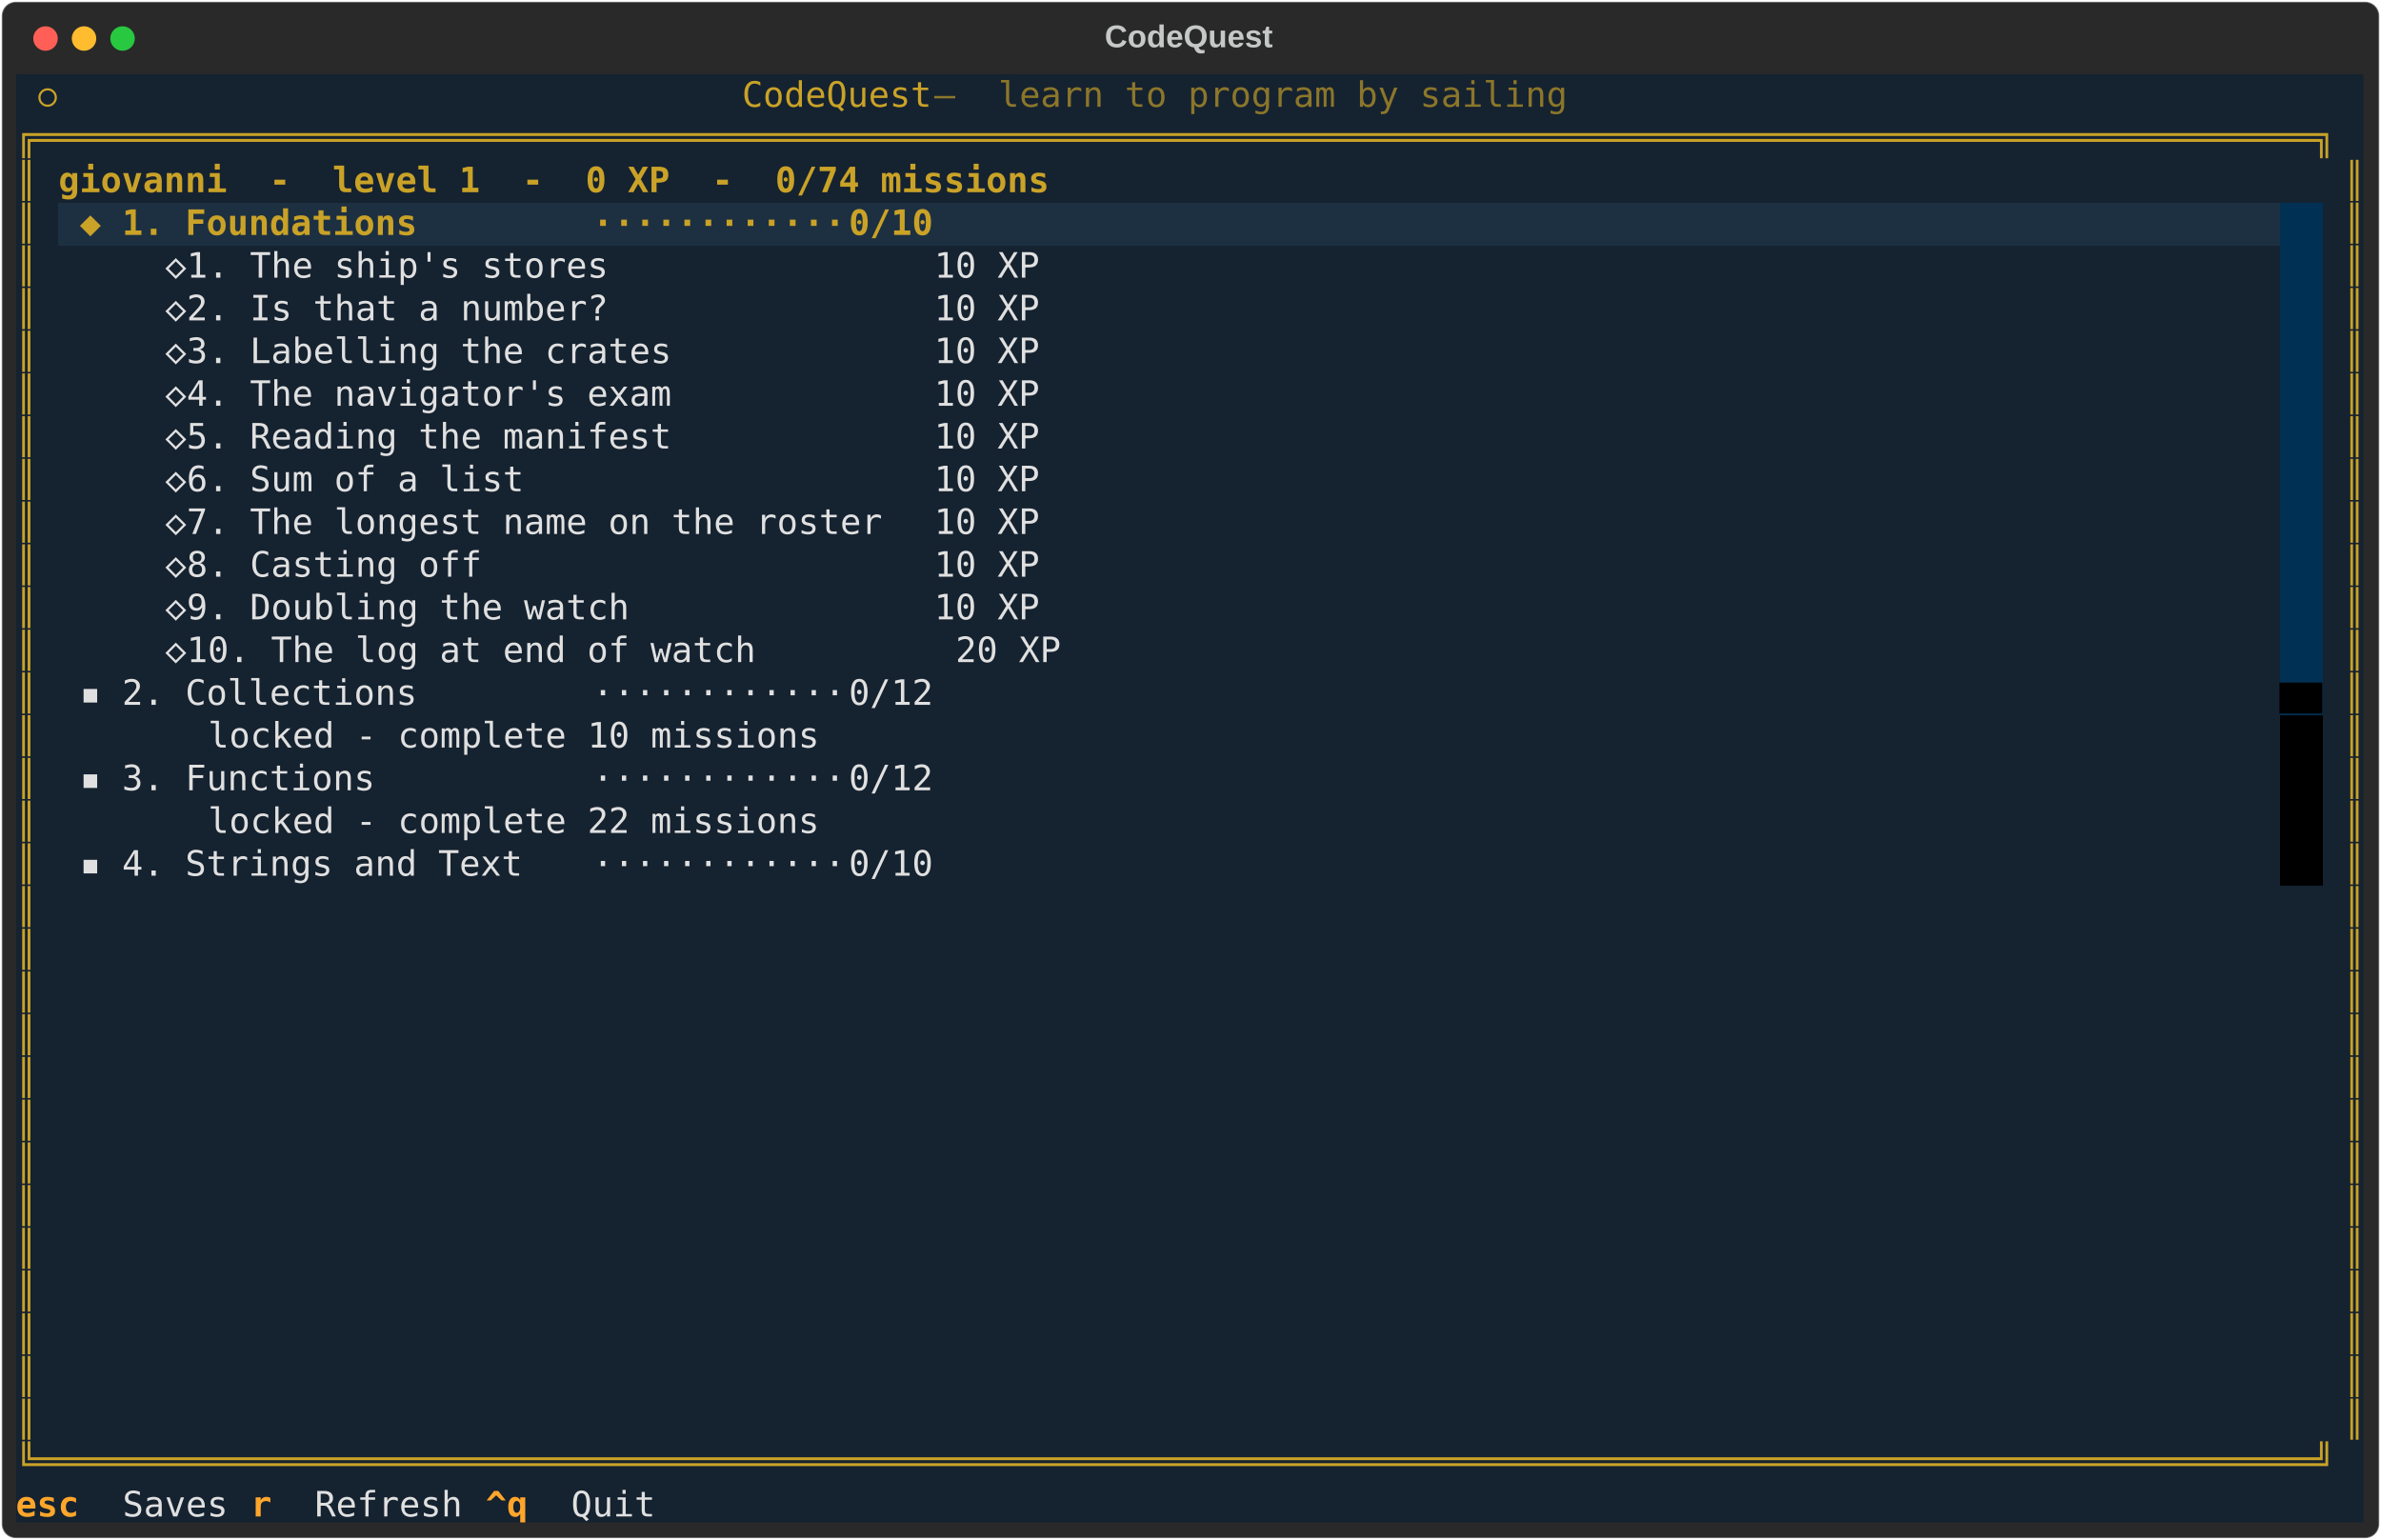
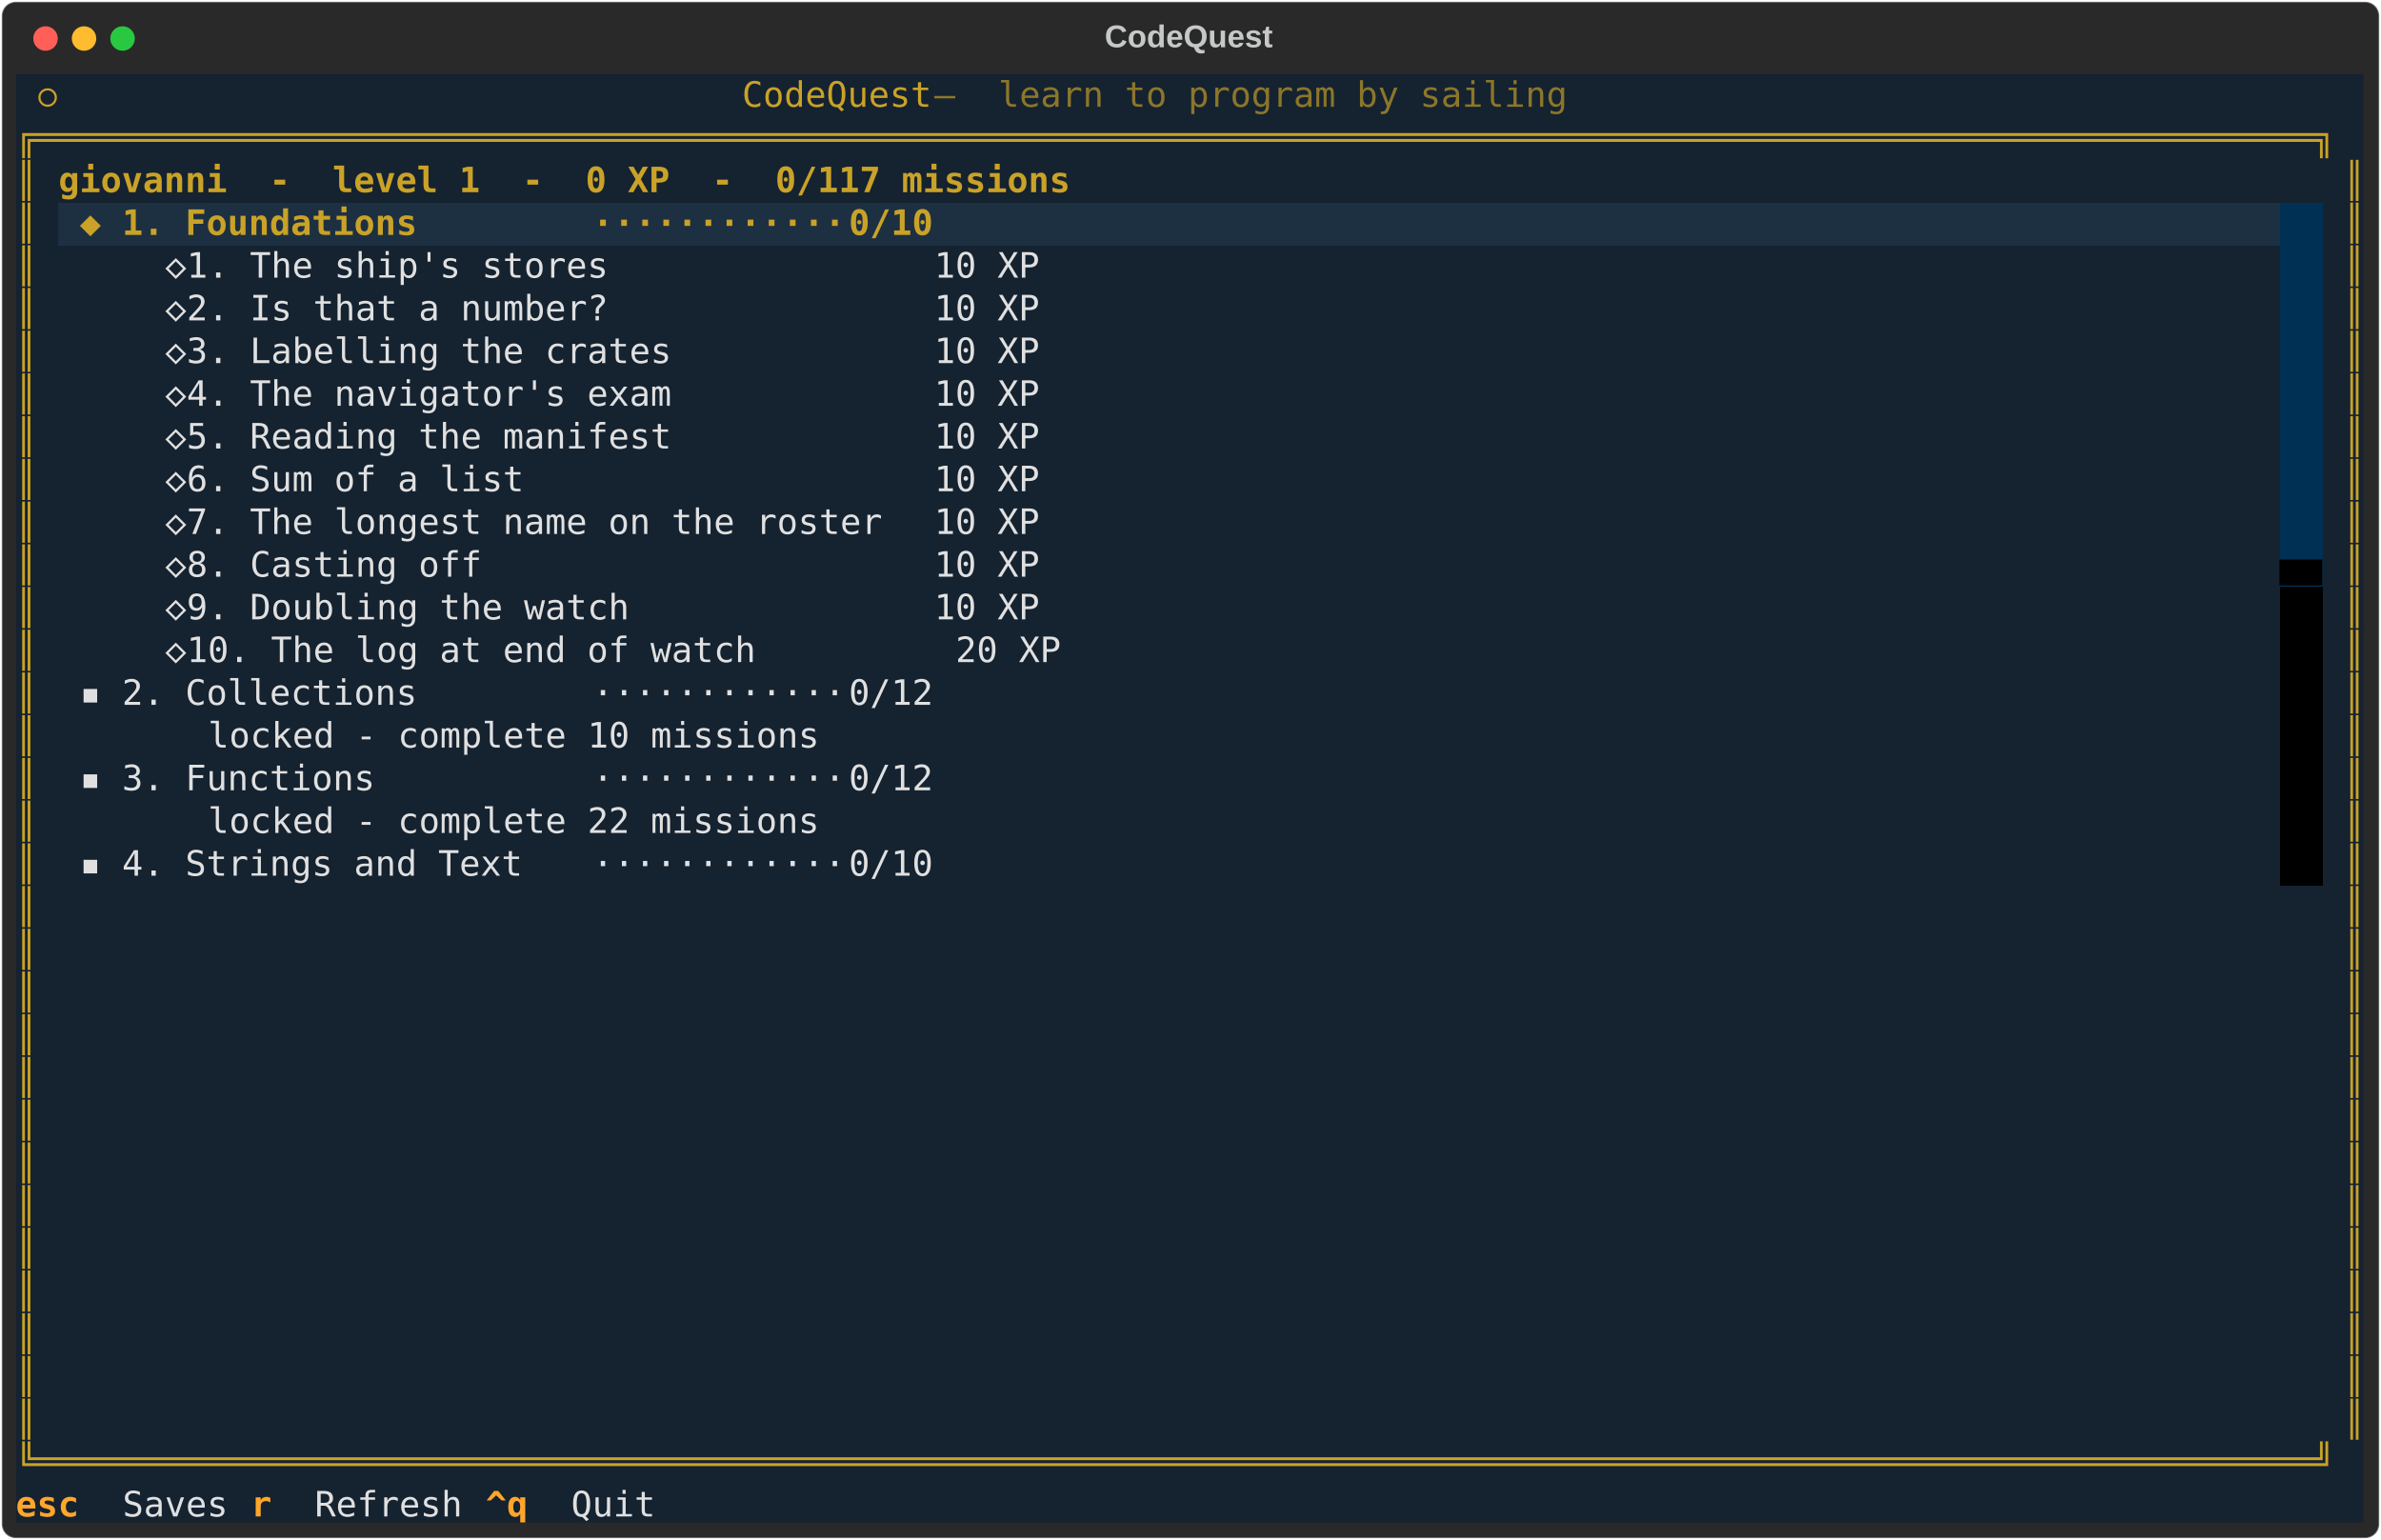
<svg xmlns="http://www.w3.org/2000/svg" class="rich-terminal" viewBox="0 0 1360 879.6">
  <style>

    @font-face {
        font-family: "Fira Code";
        src: local("FiraCode-Regular"),
                url("https://cdnjs.cloudflare.com/ajax/libs/firacode/6.2.0/woff2/FiraCode-Regular.woff2") format("woff2"),
                url("https://cdnjs.cloudflare.com/ajax/libs/firacode/6.2.0/woff/FiraCode-Regular.woff") format("woff");
        font-style: normal;
        font-weight: 400;
    }
    @font-face {
        font-family: "Fira Code";
        src: local("FiraCode-Bold"),
                url("https://cdnjs.cloudflare.com/ajax/libs/firacode/6.2.0/woff2/FiraCode-Bold.woff2") format("woff2"),
                url("https://cdnjs.cloudflare.com/ajax/libs/firacode/6.2.0/woff/FiraCode-Bold.woff") format("woff");
        font-style: bold;
        font-weight: 700;
    }

    .terminal-matrix {
        font-family: Fira Code, monospace;
        font-size: 20px;
        line-height: 24.4px;
        font-variant-east-asian: full-width;
    }

    .terminal-title {
        font-size: 18px;
        font-weight: bold;
        font-family: arial;
    }

    .terminal-r1 { fill: #c5c8c6 }
.terminal-r2 { fill: #c9a227 }
.terminal-r3 { fill: #8b762a }
.terminal-r4 { fill: #c9a227;font-weight: bold }
.terminal-r5 { fill: #1f2b38 }
.terminal-r6 { fill: #e0e0e0 }
.terminal-r7 { fill: #000000 }
.terminal-r8 { fill: #e8dcc4 }
.terminal-r9 { fill: #ffa62b;font-weight: bold }
    </style>
  <defs>
    <clipPath id="terminal-clip-terminal">
      <rect x="0" y="0" width="1341.0" height="828.6" />
    </clipPath>
    <clipPath id="terminal-line-0">
      <rect x="0" y="1.5" width="1342" height="24.65" />
    </clipPath>
    <clipPath id="terminal-line-1">
      <rect x="0" y="25.9" width="1342" height="24.65" />
    </clipPath>
    <clipPath id="terminal-line-2">
      <rect x="0" y="50.3" width="1342" height="24.65" />
    </clipPath>
    <clipPath id="terminal-line-3">
      <rect x="0" y="74.7" width="1342" height="24.65" />
    </clipPath>
    <clipPath id="terminal-line-4">
      <rect x="0" y="99.1" width="1342" height="24.65" />
    </clipPath>
    <clipPath id="terminal-line-5">
      <rect x="0" y="123.5" width="1342" height="24.65" />
    </clipPath>
    <clipPath id="terminal-line-6">
      <rect x="0" y="147.9" width="1342" height="24.65" />
    </clipPath>
    <clipPath id="terminal-line-7">
      <rect x="0" y="172.3" width="1342" height="24.65" />
    </clipPath>
    <clipPath id="terminal-line-8">
      <rect x="0" y="196.7" width="1342" height="24.65" />
    </clipPath>
    <clipPath id="terminal-line-9">
      <rect x="0" y="221.1" width="1342" height="24.65" />
    </clipPath>
    <clipPath id="terminal-line-10">
      <rect x="0" y="245.5" width="1342" height="24.65" />
    </clipPath>
    <clipPath id="terminal-line-11">
      <rect x="0" y="269.9" width="1342" height="24.65" />
    </clipPath>
    <clipPath id="terminal-line-12">
      <rect x="0" y="294.3" width="1342" height="24.65" />
    </clipPath>
    <clipPath id="terminal-line-13">
      <rect x="0" y="318.7" width="1342" height="24.65" />
    </clipPath>
    <clipPath id="terminal-line-14">
      <rect x="0" y="343.1" width="1342" height="24.65" />
    </clipPath>
    <clipPath id="terminal-line-15">
      <rect x="0" y="367.5" width="1342" height="24.65" />
    </clipPath>
    <clipPath id="terminal-line-16">
      <rect x="0" y="391.9" width="1342" height="24.65" />
    </clipPath>
    <clipPath id="terminal-line-17">
      <rect x="0" y="416.3" width="1342" height="24.65" />
    </clipPath>
    <clipPath id="terminal-line-18">
      <rect x="0" y="440.7" width="1342" height="24.65" />
    </clipPath>
    <clipPath id="terminal-line-19">
      <rect x="0" y="465.1" width="1342" height="24.65" />
    </clipPath>
    <clipPath id="terminal-line-20">
      <rect x="0" y="489.5" width="1342" height="24.65" />
    </clipPath>
    <clipPath id="terminal-line-21">
      <rect x="0" y="513.9" width="1342" height="24.65" />
    </clipPath>
    <clipPath id="terminal-line-22">
      <rect x="0" y="538.3" width="1342" height="24.65" />
    </clipPath>
    <clipPath id="terminal-line-23">
      <rect x="0" y="562.7" width="1342" height="24.65" />
    </clipPath>
    <clipPath id="terminal-line-24">
      <rect x="0" y="587.1" width="1342" height="24.65" />
    </clipPath>
    <clipPath id="terminal-line-25">
      <rect x="0" y="611.5" width="1342" height="24.65" />
    </clipPath>
    <clipPath id="terminal-line-26">
      <rect x="0" y="635.9" width="1342" height="24.65" />
    </clipPath>
    <clipPath id="terminal-line-27">
      <rect x="0" y="660.3" width="1342" height="24.65" />
    </clipPath>
    <clipPath id="terminal-line-28">
      <rect x="0" y="684.7" width="1342" height="24.65" />
    </clipPath>
    <clipPath id="terminal-line-29">
      <rect x="0" y="709.1" width="1342" height="24.65" />
    </clipPath>
    <clipPath id="terminal-line-30">
      <rect x="0" y="733.5" width="1342" height="24.65" />
    </clipPath>
    <clipPath id="terminal-line-31">
      <rect x="0" y="757.9" width="1342" height="24.65" />
    </clipPath>
    <clipPath id="terminal-line-32">
      <rect x="0" y="782.3" width="1342" height="24.65" />
    </clipPath>
  </defs>
  <rect fill="#292929" stroke="rgba(255,255,255,0.35)" stroke-width="1" x="1" y="1" width="1358" height="877.6" rx="8" />
  <text class="terminal-title" fill="#c5c8c6" text-anchor="middle" x="679" y="27">CodeQuest</text>
  <g transform="translate(26,22)">
    <circle cx="0" cy="0" r="7" fill="#ff5f57" />
    <circle cx="22" cy="0" r="7" fill="#febc2e" />
    <circle cx="44" cy="0" r="7" fill="#28c840" />
  </g>
  <g transform="translate(9, 41)" clip-path="url(#terminal-clip-terminal)">
    <rect fill="#152230" x="0" y="1.5" width="12.2" height="24.65" shape-rendering="crispEdges" />
    <rect fill="#152230" x="12.2" y="1.5" width="12.2" height="24.65" shape-rendering="crispEdges" />
    <rect fill="#152230" x="24.4" y="1.5" width="61" height="24.65" shape-rendering="crispEdges" />
    <rect fill="#152230" x="85.4" y="1.5" width="12.2" height="24.65" shape-rendering="crispEdges" />
    <rect fill="#152230" x="97.6" y="1.5" width="317.2" height="24.65" shape-rendering="crispEdges" />
    <rect fill="#152230" x="414.8" y="1.5" width="109.8" height="24.65" shape-rendering="crispEdges" />
    <rect fill="#152230" x="524.6" y="1.5" width="36.6" height="24.65" shape-rendering="crispEdges" />
    <rect fill="#152230" x="561.2" y="1.5" width="329.4" height="24.65" shape-rendering="crispEdges" />
    <rect fill="#152230" x="890.6" y="1.5" width="329.4" height="24.65" shape-rendering="crispEdges" />
    <rect fill="#152230" x="1220" y="1.5" width="12.2" height="24.65" shape-rendering="crispEdges" />
    <rect fill="#152230" x="1232.2" y="1.5" width="0" height="24.65" shape-rendering="crispEdges" />
    <rect fill="#152230" x="1232.2" y="1.5" width="109.8" height="24.65" shape-rendering="crispEdges" />
    <rect fill="#152230" x="0" y="25.9" width="1342" height="24.65" shape-rendering="crispEdges" />
    <rect fill="#152230" x="0" y="50.3" width="12.2" height="24.65" shape-rendering="crispEdges" />
    <rect fill="#152230" x="12.2" y="50.3" width="12.2" height="24.65" shape-rendering="crispEdges" />
-     <rect fill="#152230" x="24.4" y="50.3" width="573.4" height="24.65" shape-rendering="crispEdges" />
-     <rect fill="#152230" x="597.8" y="50.3" width="732" height="24.65" shape-rendering="crispEdges" />
+     <rect fill="#152230" x="24.4" y="50.3" width="585.6" height="24.65" shape-rendering="crispEdges" />
+     <rect fill="#152230" x="610" y="50.3" width="719.8" height="24.65" shape-rendering="crispEdges" />
    <rect fill="#152230" x="1329.8" y="50.3" width="12.2" height="24.65" shape-rendering="crispEdges" />
    <rect fill="#152230" x="0" y="74.7" width="12.2" height="24.65" shape-rendering="crispEdges" />
    <rect fill="#152230" x="12.2" y="74.7" width="12.2" height="24.65" shape-rendering="crispEdges" />
    <rect fill="#1d3042" x="24.4" y="74.7" width="12.2" height="24.65" shape-rendering="crispEdges" />
    <rect fill="#1d3042" x="36.6" y="74.7" width="280.6" height="24.65" shape-rendering="crispEdges" />
    <rect fill="#1d3042" x="317.2" y="74.7" width="12.2" height="24.65" shape-rendering="crispEdges" />
    <rect fill="#1d3042" x="329.4" y="74.7" width="146.4" height="24.65" shape-rendering="crispEdges" />
    <rect fill="#1d3042" x="475.8" y="74.7" width="61" height="24.65" shape-rendering="crispEdges" />
    <rect fill="#1d3042" x="536.8" y="74.7" width="756.4" height="24.65" shape-rendering="crispEdges" />
    <rect fill="#003054" x="1293.2" y="74.7" width="24.4" height="24.65" shape-rendering="crispEdges" />
    <rect fill="#152230" x="1317.6" y="74.7" width="12.2" height="24.65" shape-rendering="crispEdges" />
    <rect fill="#152230" x="1329.8" y="74.7" width="12.2" height="24.65" shape-rendering="crispEdges" />
    <rect fill="#152230" x="0" y="99.1" width="12.2" height="24.65" shape-rendering="crispEdges" />
    <rect fill="#152230" x="12.2" y="99.1" width="24.4" height="24.65" shape-rendering="crispEdges" />
    <rect fill="#152230" x="36.6" y="99.1" width="48.8" height="24.65" shape-rendering="crispEdges" />
    <rect fill="#152230" x="85.4" y="99.1" width="12.2" height="24.65" shape-rendering="crispEdges" />
    <rect fill="#152230" x="97.6" y="99.1" width="427" height="24.65" shape-rendering="crispEdges" />
    <rect fill="#152230" x="524.6" y="99.1" width="61" height="24.65" shape-rendering="crispEdges" />
    <rect fill="#152230" x="585.6" y="99.1" width="707.6" height="24.65" shape-rendering="crispEdges" />
    <rect fill="#003054" x="1293.2" y="99.1" width="24.4" height="24.65" shape-rendering="crispEdges" />
    <rect fill="#152230" x="1317.6" y="99.1" width="12.2" height="24.65" shape-rendering="crispEdges" />
    <rect fill="#152230" x="1329.8" y="99.1" width="12.2" height="24.65" shape-rendering="crispEdges" />
    <rect fill="#152230" x="0" y="123.5" width="12.2" height="24.65" shape-rendering="crispEdges" />
    <rect fill="#152230" x="12.2" y="123.5" width="24.4" height="24.65" shape-rendering="crispEdges" />
    <rect fill="#152230" x="36.6" y="123.5" width="48.8" height="24.65" shape-rendering="crispEdges" />
    <rect fill="#152230" x="85.4" y="123.5" width="12.2" height="24.65" shape-rendering="crispEdges" />
    <rect fill="#152230" x="97.6" y="123.5" width="427" height="24.65" shape-rendering="crispEdges" />
    <rect fill="#152230" x="524.6" y="123.5" width="61" height="24.65" shape-rendering="crispEdges" />
    <rect fill="#152230" x="585.6" y="123.5" width="707.6" height="24.65" shape-rendering="crispEdges" />
    <rect fill="#003054" x="1293.2" y="123.5" width="24.4" height="24.65" shape-rendering="crispEdges" />
    <rect fill="#152230" x="1317.6" y="123.5" width="12.2" height="24.65" shape-rendering="crispEdges" />
    <rect fill="#152230" x="1329.8" y="123.5" width="12.2" height="24.65" shape-rendering="crispEdges" />
    <rect fill="#152230" x="0" y="147.9" width="12.2" height="24.65" shape-rendering="crispEdges" />
    <rect fill="#152230" x="12.2" y="147.9" width="24.4" height="24.65" shape-rendering="crispEdges" />
    <rect fill="#152230" x="36.6" y="147.9" width="48.8" height="24.65" shape-rendering="crispEdges" />
    <rect fill="#152230" x="85.4" y="147.9" width="12.2" height="24.65" shape-rendering="crispEdges" />
    <rect fill="#152230" x="97.6" y="147.9" width="427" height="24.65" shape-rendering="crispEdges" />
    <rect fill="#152230" x="524.6" y="147.9" width="61" height="24.65" shape-rendering="crispEdges" />
    <rect fill="#152230" x="585.6" y="147.9" width="707.6" height="24.65" shape-rendering="crispEdges" />
    <rect fill="#003054" x="1293.2" y="147.9" width="24.4" height="24.65" shape-rendering="crispEdges" />
    <rect fill="#152230" x="1317.6" y="147.9" width="12.2" height="24.65" shape-rendering="crispEdges" />
    <rect fill="#152230" x="1329.8" y="147.9" width="12.2" height="24.65" shape-rendering="crispEdges" />
    <rect fill="#152230" x="0" y="172.3" width="12.2" height="24.65" shape-rendering="crispEdges" />
    <rect fill="#152230" x="12.2" y="172.3" width="24.4" height="24.65" shape-rendering="crispEdges" />
    <rect fill="#152230" x="36.6" y="172.3" width="48.8" height="24.65" shape-rendering="crispEdges" />
    <rect fill="#152230" x="85.4" y="172.3" width="12.2" height="24.65" shape-rendering="crispEdges" />
    <rect fill="#152230" x="97.6" y="172.3" width="427" height="24.65" shape-rendering="crispEdges" />
    <rect fill="#152230" x="524.6" y="172.3" width="61" height="24.65" shape-rendering="crispEdges" />
    <rect fill="#152230" x="585.6" y="172.3" width="707.6" height="24.65" shape-rendering="crispEdges" />
    <rect fill="#003054" x="1293.2" y="172.3" width="24.4" height="24.65" shape-rendering="crispEdges" />
    <rect fill="#152230" x="1317.6" y="172.3" width="12.2" height="24.65" shape-rendering="crispEdges" />
    <rect fill="#152230" x="1329.8" y="172.3" width="12.2" height="24.65" shape-rendering="crispEdges" />
    <rect fill="#152230" x="0" y="196.7" width="12.2" height="24.65" shape-rendering="crispEdges" />
    <rect fill="#152230" x="12.2" y="196.7" width="24.4" height="24.65" shape-rendering="crispEdges" />
    <rect fill="#152230" x="36.6" y="196.7" width="48.8" height="24.65" shape-rendering="crispEdges" />
    <rect fill="#152230" x="85.4" y="196.7" width="12.2" height="24.65" shape-rendering="crispEdges" />
    <rect fill="#152230" x="97.6" y="196.7" width="427" height="24.65" shape-rendering="crispEdges" />
    <rect fill="#152230" x="524.6" y="196.7" width="61" height="24.65" shape-rendering="crispEdges" />
    <rect fill="#152230" x="585.6" y="196.7" width="707.6" height="24.65" shape-rendering="crispEdges" />
    <rect fill="#003054" x="1293.2" y="196.7" width="24.4" height="24.65" shape-rendering="crispEdges" />
    <rect fill="#152230" x="1317.6" y="196.7" width="12.2" height="24.65" shape-rendering="crispEdges" />
    <rect fill="#152230" x="1329.8" y="196.7" width="12.2" height="24.65" shape-rendering="crispEdges" />
    <rect fill="#152230" x="0" y="221.1" width="12.2" height="24.65" shape-rendering="crispEdges" />
    <rect fill="#152230" x="12.2" y="221.1" width="24.4" height="24.65" shape-rendering="crispEdges" />
    <rect fill="#152230" x="36.6" y="221.1" width="48.8" height="24.65" shape-rendering="crispEdges" />
    <rect fill="#152230" x="85.4" y="221.1" width="12.2" height="24.65" shape-rendering="crispEdges" />
    <rect fill="#152230" x="97.6" y="221.1" width="427" height="24.65" shape-rendering="crispEdges" />
    <rect fill="#152230" x="524.6" y="221.1" width="61" height="24.65" shape-rendering="crispEdges" />
    <rect fill="#152230" x="585.6" y="221.1" width="707.6" height="24.65" shape-rendering="crispEdges" />
    <rect fill="#003054" x="1293.2" y="221.1" width="24.4" height="24.65" shape-rendering="crispEdges" />
    <rect fill="#152230" x="1317.6" y="221.1" width="12.2" height="24.65" shape-rendering="crispEdges" />
    <rect fill="#152230" x="1329.8" y="221.1" width="12.2" height="24.65" shape-rendering="crispEdges" />
    <rect fill="#152230" x="0" y="245.5" width="12.2" height="24.65" shape-rendering="crispEdges" />
    <rect fill="#152230" x="12.2" y="245.5" width="24.4" height="24.65" shape-rendering="crispEdges" />
    <rect fill="#152230" x="36.6" y="245.5" width="48.8" height="24.65" shape-rendering="crispEdges" />
    <rect fill="#152230" x="85.4" y="245.5" width="12.2" height="24.65" shape-rendering="crispEdges" />
    <rect fill="#152230" x="97.6" y="245.5" width="427" height="24.65" shape-rendering="crispEdges" />
    <rect fill="#152230" x="524.6" y="245.5" width="61" height="24.65" shape-rendering="crispEdges" />
    <rect fill="#152230" x="585.6" y="245.5" width="707.6" height="24.65" shape-rendering="crispEdges" />
    <rect fill="#003054" x="1293.2" y="245.5" width="24.4" height="24.65" shape-rendering="crispEdges" />
    <rect fill="#152230" x="1317.6" y="245.5" width="12.2" height="24.65" shape-rendering="crispEdges" />
    <rect fill="#152230" x="1329.8" y="245.5" width="12.2" height="24.65" shape-rendering="crispEdges" />
    <rect fill="#152230" x="0" y="269.9" width="12.2" height="24.65" shape-rendering="crispEdges" />
    <rect fill="#152230" x="12.2" y="269.9" width="24.4" height="24.65" shape-rendering="crispEdges" />
    <rect fill="#152230" x="36.6" y="269.9" width="48.8" height="24.65" shape-rendering="crispEdges" />
    <rect fill="#152230" x="85.4" y="269.9" width="12.2" height="24.65" shape-rendering="crispEdges" />
    <rect fill="#152230" x="97.6" y="269.9" width="427" height="24.65" shape-rendering="crispEdges" />
    <rect fill="#152230" x="524.6" y="269.9" width="61" height="24.65" shape-rendering="crispEdges" />
    <rect fill="#152230" x="585.6" y="269.9" width="707.6" height="24.65" shape-rendering="crispEdges" />
    <rect fill="#003054" x="1293.2" y="269.9" width="24.4" height="24.65" shape-rendering="crispEdges" />
    <rect fill="#152230" x="1317.6" y="269.9" width="12.2" height="24.65" shape-rendering="crispEdges" />
    <rect fill="#152230" x="1329.8" y="269.9" width="12.2" height="24.65" shape-rendering="crispEdges" />
    <rect fill="#152230" x="0" y="294.3" width="12.2" height="24.65" shape-rendering="crispEdges" />
    <rect fill="#152230" x="12.2" y="294.3" width="24.4" height="24.65" shape-rendering="crispEdges" />
    <rect fill="#152230" x="36.6" y="294.3" width="48.8" height="24.65" shape-rendering="crispEdges" />
    <rect fill="#152230" x="85.4" y="294.3" width="12.2" height="24.65" shape-rendering="crispEdges" />
    <rect fill="#152230" x="97.6" y="294.3" width="427" height="24.65" shape-rendering="crispEdges" />
    <rect fill="#152230" x="524.6" y="294.3" width="61" height="24.65" shape-rendering="crispEdges" />
    <rect fill="#152230" x="585.6" y="294.3" width="707.6" height="24.65" shape-rendering="crispEdges" />
-     <rect fill="#003054" x="1293.2" y="294.3" width="24.4" height="24.65" shape-rendering="crispEdges" />
+     <rect fill="#000000" x="1293.2" y="294.3" width="24.4" height="24.65" shape-rendering="crispEdges" />
    <rect fill="#152230" x="1317.6" y="294.3" width="12.2" height="24.65" shape-rendering="crispEdges" />
    <rect fill="#152230" x="1329.8" y="294.3" width="12.2" height="24.65" shape-rendering="crispEdges" />
    <rect fill="#152230" x="0" y="318.7" width="12.2" height="24.65" shape-rendering="crispEdges" />
    <rect fill="#152230" x="12.2" y="318.7" width="24.4" height="24.65" shape-rendering="crispEdges" />
    <rect fill="#152230" x="36.6" y="318.7" width="48.8" height="24.65" shape-rendering="crispEdges" />
    <rect fill="#152230" x="85.4" y="318.7" width="12.2" height="24.65" shape-rendering="crispEdges" />
    <rect fill="#152230" x="97.6" y="318.7" width="439.2" height="24.65" shape-rendering="crispEdges" />
    <rect fill="#152230" x="536.8" y="318.7" width="61" height="24.65" shape-rendering="crispEdges" />
    <rect fill="#152230" x="597.8" y="318.7" width="695.4" height="24.65" shape-rendering="crispEdges" />
-     <rect fill="#003054" x="1293.2" y="318.7" width="24.4" height="24.65" shape-rendering="crispEdges" />
+     <rect fill="#000000" x="1293.2" y="318.7" width="24.4" height="24.65" shape-rendering="crispEdges" />
    <rect fill="#152230" x="1317.6" y="318.7" width="12.2" height="24.65" shape-rendering="crispEdges" />
    <rect fill="#152230" x="1329.8" y="318.7" width="12.2" height="24.65" shape-rendering="crispEdges" />
    <rect fill="#152230" x="0" y="343.1" width="12.2" height="24.65" shape-rendering="crispEdges" />
    <rect fill="#152230" x="12.2" y="343.1" width="24.4" height="24.65" shape-rendering="crispEdges" />
    <rect fill="#152230" x="36.6" y="343.1" width="280.6" height="24.65" shape-rendering="crispEdges" />
    <rect fill="#152230" x="317.2" y="343.1" width="12.2" height="24.65" shape-rendering="crispEdges" />
    <rect fill="#152230" x="329.4" y="343.1" width="146.4" height="24.65" shape-rendering="crispEdges" />
    <rect fill="#152230" x="475.8" y="343.1" width="61" height="24.65" shape-rendering="crispEdges" />
    <rect fill="#152230" x="536.8" y="343.1" width="756.4" height="24.65" shape-rendering="crispEdges" />
-     <rect fill="#003054" x="1293.2" y="343.1" width="24.4" height="24.65" shape-rendering="crispEdges" />
+     <rect fill="#000000" x="1293.2" y="343.1" width="24.4" height="24.65" shape-rendering="crispEdges" />
    <rect fill="#152230" x="1317.6" y="343.1" width="12.2" height="24.65" shape-rendering="crispEdges" />
    <rect fill="#152230" x="1329.8" y="343.1" width="12.2" height="24.65" shape-rendering="crispEdges" />
    <rect fill="#152230" x="0" y="367.5" width="12.2" height="24.65" shape-rendering="crispEdges" />
    <rect fill="#152230" x="12.2" y="367.5" width="24.4" height="24.65" shape-rendering="crispEdges" />
    <rect fill="#152230" x="36.6" y="367.5" width="73.2" height="24.65" shape-rendering="crispEdges" />
    <rect fill="#152230" x="109.8" y="367.5" width="353.8" height="24.65" shape-rendering="crispEdges" />
    <rect fill="#152230" x="463.6" y="367.5" width="829.6" height="24.65" shape-rendering="crispEdges" />
    <rect fill="#000000" x="1293.2" y="367.5" width="24.4" height="24.65" shape-rendering="crispEdges" />
    <rect fill="#152230" x="1317.6" y="367.5" width="12.2" height="24.65" shape-rendering="crispEdges" />
    <rect fill="#152230" x="1329.8" y="367.5" width="12.2" height="24.65" shape-rendering="crispEdges" />
    <rect fill="#152230" x="0" y="391.9" width="12.2" height="24.65" shape-rendering="crispEdges" />
    <rect fill="#152230" x="12.2" y="391.9" width="24.4" height="24.65" shape-rendering="crispEdges" />
    <rect fill="#152230" x="36.6" y="391.9" width="280.6" height="24.65" shape-rendering="crispEdges" />
    <rect fill="#152230" x="317.2" y="391.9" width="12.2" height="24.65" shape-rendering="crispEdges" />
    <rect fill="#152230" x="329.4" y="391.9" width="146.4" height="24.65" shape-rendering="crispEdges" />
    <rect fill="#152230" x="475.8" y="391.9" width="61" height="24.65" shape-rendering="crispEdges" />
    <rect fill="#152230" x="536.8" y="391.9" width="756.4" height="24.65" shape-rendering="crispEdges" />
    <rect fill="#000000" x="1293.2" y="391.9" width="24.4" height="24.65" shape-rendering="crispEdges" />
    <rect fill="#152230" x="1317.6" y="391.9" width="12.2" height="24.65" shape-rendering="crispEdges" />
    <rect fill="#152230" x="1329.8" y="391.9" width="12.2" height="24.65" shape-rendering="crispEdges" />
    <rect fill="#152230" x="0" y="416.3" width="12.2" height="24.65" shape-rendering="crispEdges" />
    <rect fill="#152230" x="12.2" y="416.3" width="24.4" height="24.65" shape-rendering="crispEdges" />
    <rect fill="#152230" x="36.6" y="416.3" width="73.2" height="24.65" shape-rendering="crispEdges" />
    <rect fill="#152230" x="109.8" y="416.3" width="353.8" height="24.65" shape-rendering="crispEdges" />
    <rect fill="#152230" x="463.6" y="416.3" width="829.6" height="24.65" shape-rendering="crispEdges" />
    <rect fill="#000000" x="1293.2" y="416.3" width="24.4" height="24.65" shape-rendering="crispEdges" />
    <rect fill="#152230" x="1317.6" y="416.3" width="12.2" height="24.65" shape-rendering="crispEdges" />
    <rect fill="#152230" x="1329.8" y="416.3" width="12.2" height="24.65" shape-rendering="crispEdges" />
    <rect fill="#152230" x="0" y="440.7" width="12.2" height="24.65" shape-rendering="crispEdges" />
    <rect fill="#152230" x="12.2" y="440.7" width="24.4" height="24.65" shape-rendering="crispEdges" />
    <rect fill="#152230" x="36.6" y="440.7" width="280.6" height="24.65" shape-rendering="crispEdges" />
    <rect fill="#152230" x="317.2" y="440.7" width="12.2" height="24.65" shape-rendering="crispEdges" />
    <rect fill="#152230" x="329.4" y="440.7" width="146.4" height="24.65" shape-rendering="crispEdges" />
    <rect fill="#152230" x="475.8" y="440.7" width="61" height="24.65" shape-rendering="crispEdges" />
    <rect fill="#152230" x="536.8" y="440.7" width="756.4" height="24.65" shape-rendering="crispEdges" />
    <rect fill="#000000" x="1293.2" y="440.7" width="24.4" height="24.65" shape-rendering="crispEdges" />
    <rect fill="#152230" x="1317.6" y="440.7" width="12.2" height="24.65" shape-rendering="crispEdges" />
    <rect fill="#152230" x="1329.8" y="440.7" width="12.2" height="24.65" shape-rendering="crispEdges" />
    <rect fill="#152230" x="0" y="465.1" width="12.2" height="24.65" shape-rendering="crispEdges" />
    <rect fill="#152230" x="12.2" y="465.1" width="1317.6" height="24.65" shape-rendering="crispEdges" />
    <rect fill="#152230" x="1329.8" y="465.1" width="12.2" height="24.65" shape-rendering="crispEdges" />
    <rect fill="#152230" x="0" y="489.5" width="12.2" height="24.65" shape-rendering="crispEdges" />
    <rect fill="#152230" x="12.2" y="489.5" width="1317.6" height="24.65" shape-rendering="crispEdges" />
    <rect fill="#152230" x="1329.8" y="489.5" width="12.2" height="24.65" shape-rendering="crispEdges" />
    <rect fill="#152230" x="0" y="513.9" width="12.2" height="24.65" shape-rendering="crispEdges" />
    <rect fill="#152230" x="12.2" y="513.9" width="1317.6" height="24.65" shape-rendering="crispEdges" />
    <rect fill="#152230" x="1329.8" y="513.9" width="12.2" height="24.65" shape-rendering="crispEdges" />
    <rect fill="#152230" x="0" y="538.3" width="12.2" height="24.65" shape-rendering="crispEdges" />
    <rect fill="#152230" x="12.2" y="538.3" width="1317.6" height="24.65" shape-rendering="crispEdges" />
    <rect fill="#152230" x="1329.8" y="538.3" width="12.2" height="24.65" shape-rendering="crispEdges" />
    <rect fill="#152230" x="0" y="562.7" width="12.2" height="24.65" shape-rendering="crispEdges" />
    <rect fill="#152230" x="12.2" y="562.7" width="1317.6" height="24.65" shape-rendering="crispEdges" />
    <rect fill="#152230" x="1329.8" y="562.7" width="12.2" height="24.65" shape-rendering="crispEdges" />
    <rect fill="#152230" x="0" y="587.1" width="12.2" height="24.65" shape-rendering="crispEdges" />
    <rect fill="#152230" x="12.2" y="587.1" width="1317.6" height="24.65" shape-rendering="crispEdges" />
    <rect fill="#152230" x="1329.8" y="587.1" width="12.2" height="24.65" shape-rendering="crispEdges" />
    <rect fill="#152230" x="0" y="611.5" width="12.2" height="24.65" shape-rendering="crispEdges" />
    <rect fill="#152230" x="12.2" y="611.5" width="1317.6" height="24.65" shape-rendering="crispEdges" />
    <rect fill="#152230" x="1329.8" y="611.5" width="12.2" height="24.65" shape-rendering="crispEdges" />
    <rect fill="#152230" x="0" y="635.9" width="12.2" height="24.65" shape-rendering="crispEdges" />
    <rect fill="#152230" x="12.2" y="635.9" width="1317.6" height="24.65" shape-rendering="crispEdges" />
    <rect fill="#152230" x="1329.8" y="635.9" width="12.2" height="24.65" shape-rendering="crispEdges" />
    <rect fill="#152230" x="0" y="660.3" width="12.2" height="24.65" shape-rendering="crispEdges" />
    <rect fill="#152230" x="12.2" y="660.3" width="1317.6" height="24.65" shape-rendering="crispEdges" />
    <rect fill="#152230" x="1329.8" y="660.3" width="12.2" height="24.65" shape-rendering="crispEdges" />
    <rect fill="#152230" x="0" y="684.7" width="12.2" height="24.65" shape-rendering="crispEdges" />
    <rect fill="#152230" x="12.2" y="684.7" width="1317.6" height="24.65" shape-rendering="crispEdges" />
    <rect fill="#152230" x="1329.8" y="684.7" width="12.2" height="24.65" shape-rendering="crispEdges" />
    <rect fill="#152230" x="0" y="709.1" width="12.2" height="24.65" shape-rendering="crispEdges" />
    <rect fill="#152230" x="12.2" y="709.1" width="1317.6" height="24.65" shape-rendering="crispEdges" />
    <rect fill="#152230" x="1329.8" y="709.1" width="12.2" height="24.65" shape-rendering="crispEdges" />
    <rect fill="#152230" x="0" y="733.5" width="12.2" height="24.65" shape-rendering="crispEdges" />
    <rect fill="#152230" x="12.2" y="733.5" width="1317.6" height="24.65" shape-rendering="crispEdges" />
    <rect fill="#152230" x="1329.8" y="733.5" width="12.2" height="24.65" shape-rendering="crispEdges" />
    <rect fill="#152230" x="0" y="757.9" width="12.2" height="24.65" shape-rendering="crispEdges" />
    <rect fill="#152230" x="12.2" y="757.9" width="1317.6" height="24.65" shape-rendering="crispEdges" />
    <rect fill="#152230" x="1329.8" y="757.9" width="12.2" height="24.65" shape-rendering="crispEdges" />
    <rect fill="#152230" x="0" y="782.3" width="1342" height="24.65" shape-rendering="crispEdges" />
    <rect fill="#152230" x="0" y="806.7" width="61" height="24.65" shape-rendering="crispEdges" />
    <rect fill="#152230" x="61" y="806.7" width="73.2" height="24.65" shape-rendering="crispEdges" />
    <rect fill="#152230" x="134.2" y="806.7" width="36.6" height="24.65" shape-rendering="crispEdges" />
    <rect fill="#152230" x="170.8" y="806.7" width="97.6" height="24.65" shape-rendering="crispEdges" />
    <rect fill="#152230" x="268.4" y="806.7" width="48.8" height="24.65" shape-rendering="crispEdges" />
    <rect fill="#152230" x="317.2" y="806.7" width="61" height="24.65" shape-rendering="crispEdges" />
    <rect fill="#152230" x="378.2" y="806.7" width="963.8" height="24.65" shape-rendering="crispEdges" />
    <g class="terminal-matrix">
      <text class="terminal-r2" x="12.2" y="20" textLength="12.2" clip-path="url(#terminal-line-0)">⭘</text>
      <text class="terminal-r2" x="414.8" y="20" textLength="109.8" clip-path="url(#terminal-line-0)">CodeQuest</text>
      <text class="terminal-r3" x="524.6" y="20" textLength="36.6" clip-path="url(#terminal-line-0)"> — </text>
      <text class="terminal-r3" x="561.2" y="20" textLength="329.4" clip-path="url(#terminal-line-0)">learn to program by sailing</text>
      <text class="terminal-r1" x="1342" y="20" textLength="12.2" clip-path="url(#terminal-line-0)">
</text>
      <text class="terminal-r2" x="0" y="44.4" textLength="1342" clip-path="url(#terminal-line-1)">╔════════════════════════════════════════════════════════════════════════════════════════════════════════════╗</text>
      <text class="terminal-r1" x="1342" y="44.4" textLength="12.2" clip-path="url(#terminal-line-1)">
</text>
      <text class="terminal-r2" x="0" y="68.8" textLength="12.2" clip-path="url(#terminal-line-2)">║</text>
-       <text class="terminal-r4" x="24.4" y="68.8" textLength="573.4" clip-path="url(#terminal-line-2)">giovanni  -  level 1  -  0 XP  -  0/74 missions</text>
+       <text class="terminal-r4" x="24.4" y="68.8" textLength="585.6" clip-path="url(#terminal-line-2)">giovanni  -  level 1  -  0 XP  -  0/117 missions</text>
      <text class="terminal-r2" x="1329.8" y="68.8" textLength="12.2" clip-path="url(#terminal-line-2)">║</text>
      <text class="terminal-r1" x="1342" y="68.8" textLength="12.2" clip-path="url(#terminal-line-2)">
</text>
      <text class="terminal-r2" x="0" y="93.2" textLength="12.2" clip-path="url(#terminal-line-3)">║</text>
      <text class="terminal-r4" x="36.6" y="93.2" textLength="280.6" clip-path="url(#terminal-line-3)">◆ 1. Foundations       </text>
      <text class="terminal-r4" x="329.4" y="93.2" textLength="146.4" clip-path="url(#terminal-line-3)">············</text>
      <text class="terminal-r4" x="475.8" y="93.2" textLength="61" clip-path="url(#terminal-line-3)"> 0/10</text>
      <text class="terminal-r2" x="1329.8" y="93.2" textLength="12.2" clip-path="url(#terminal-line-3)">║</text>
      <text class="terminal-r1" x="1342" y="93.2" textLength="12.2" clip-path="url(#terminal-line-3)">
</text>
      <text class="terminal-r2" x="0" y="117.6" textLength="12.2" clip-path="url(#terminal-line-4)">║</text>
      <text class="terminal-r6" x="85.4" y="117.6" textLength="12.2" clip-path="url(#terminal-line-4)">◇</text>
      <text class="terminal-r6" x="97.6" y="117.6" textLength="427" clip-path="url(#terminal-line-4)"> 1. The ship's stores              </text>
      <text class="terminal-r6" x="524.6" y="117.6" textLength="61" clip-path="url(#terminal-line-4)">10 XP</text>
      <text class="terminal-r2" x="1329.8" y="117.6" textLength="12.2" clip-path="url(#terminal-line-4)">║</text>
      <text class="terminal-r1" x="1342" y="117.6" textLength="12.2" clip-path="url(#terminal-line-4)">
</text>
      <text class="terminal-r2" x="0" y="142" textLength="12.2" clip-path="url(#terminal-line-5)">║</text>
      <text class="terminal-r6" x="85.4" y="142" textLength="12.2" clip-path="url(#terminal-line-5)">◇</text>
      <text class="terminal-r6" x="97.6" y="142" textLength="427" clip-path="url(#terminal-line-5)"> 2. Is that a number?              </text>
      <text class="terminal-r6" x="524.6" y="142" textLength="61" clip-path="url(#terminal-line-5)">10 XP</text>
      <text class="terminal-r2" x="1329.8" y="142" textLength="12.2" clip-path="url(#terminal-line-5)">║</text>
      <text class="terminal-r1" x="1342" y="142" textLength="12.2" clip-path="url(#terminal-line-5)">
</text>
      <text class="terminal-r2" x="0" y="166.4" textLength="12.2" clip-path="url(#terminal-line-6)">║</text>
      <text class="terminal-r6" x="85.4" y="166.4" textLength="12.2" clip-path="url(#terminal-line-6)">◇</text>
      <text class="terminal-r6" x="97.6" y="166.4" textLength="427" clip-path="url(#terminal-line-6)"> 3. Labelling the crates           </text>
      <text class="terminal-r6" x="524.6" y="166.4" textLength="61" clip-path="url(#terminal-line-6)">10 XP</text>
      <text class="terminal-r2" x="1329.8" y="166.4" textLength="12.2" clip-path="url(#terminal-line-6)">║</text>
      <text class="terminal-r1" x="1342" y="166.4" textLength="12.2" clip-path="url(#terminal-line-6)">
</text>
      <text class="terminal-r2" x="0" y="190.8" textLength="12.2" clip-path="url(#terminal-line-7)">║</text>
      <text class="terminal-r6" x="85.4" y="190.8" textLength="12.2" clip-path="url(#terminal-line-7)">◇</text>
      <text class="terminal-r6" x="97.6" y="190.8" textLength="427" clip-path="url(#terminal-line-7)"> 4. The navigator's exam           </text>
      <text class="terminal-r6" x="524.6" y="190.8" textLength="61" clip-path="url(#terminal-line-7)">10 XP</text>
      <text class="terminal-r2" x="1329.8" y="190.8" textLength="12.2" clip-path="url(#terminal-line-7)">║</text>
      <text class="terminal-r1" x="1342" y="190.8" textLength="12.2" clip-path="url(#terminal-line-7)">
</text>
      <text class="terminal-r2" x="0" y="215.2" textLength="12.2" clip-path="url(#terminal-line-8)">║</text>
      <text class="terminal-r6" x="85.4" y="215.2" textLength="12.2" clip-path="url(#terminal-line-8)">◇</text>
      <text class="terminal-r6" x="97.6" y="215.2" textLength="427" clip-path="url(#terminal-line-8)"> 5. Reading the manifest           </text>
      <text class="terminal-r6" x="524.6" y="215.2" textLength="61" clip-path="url(#terminal-line-8)">10 XP</text>
      <text class="terminal-r2" x="1329.8" y="215.2" textLength="12.2" clip-path="url(#terminal-line-8)">║</text>
      <text class="terminal-r1" x="1342" y="215.2" textLength="12.2" clip-path="url(#terminal-line-8)">
</text>
      <text class="terminal-r2" x="0" y="239.6" textLength="12.2" clip-path="url(#terminal-line-9)">║</text>
      <text class="terminal-r6" x="85.4" y="239.6" textLength="12.2" clip-path="url(#terminal-line-9)">◇</text>
      <text class="terminal-r6" x="97.6" y="239.6" textLength="427" clip-path="url(#terminal-line-9)"> 6. Sum of a list                  </text>
      <text class="terminal-r6" x="524.6" y="239.6" textLength="61" clip-path="url(#terminal-line-9)">10 XP</text>
      <text class="terminal-r2" x="1329.8" y="239.6" textLength="12.2" clip-path="url(#terminal-line-9)">║</text>
      <text class="terminal-r1" x="1342" y="239.6" textLength="12.2" clip-path="url(#terminal-line-9)">
</text>
      <text class="terminal-r2" x="0" y="264" textLength="12.2" clip-path="url(#terminal-line-10)">║</text>
      <text class="terminal-r6" x="85.4" y="264" textLength="12.2" clip-path="url(#terminal-line-10)">◇</text>
      <text class="terminal-r6" x="97.6" y="264" textLength="427" clip-path="url(#terminal-line-10)"> 7. The longest name on the roster </text>
      <text class="terminal-r6" x="524.6" y="264" textLength="61" clip-path="url(#terminal-line-10)">10 XP</text>
      <text class="terminal-r2" x="1329.8" y="264" textLength="12.2" clip-path="url(#terminal-line-10)">║</text>
      <text class="terminal-r1" x="1342" y="264" textLength="12.2" clip-path="url(#terminal-line-10)">
</text>
      <text class="terminal-r2" x="0" y="288.4" textLength="12.2" clip-path="url(#terminal-line-11)">║</text>
      <text class="terminal-r6" x="85.4" y="288.4" textLength="12.2" clip-path="url(#terminal-line-11)">◇</text>
      <text class="terminal-r6" x="97.6" y="288.4" textLength="427" clip-path="url(#terminal-line-11)"> 8. Casting off                    </text>
      <text class="terminal-r6" x="524.6" y="288.4" textLength="61" clip-path="url(#terminal-line-11)">10 XP</text>
+       <text class="terminal-r7" x="1293.2" y="288.4" textLength="24.4" clip-path="url(#terminal-line-11)">▅▅</text>
      <text class="terminal-r2" x="1329.8" y="288.4" textLength="12.2" clip-path="url(#terminal-line-11)">║</text>
      <text class="terminal-r1" x="1342" y="288.4" textLength="12.2" clip-path="url(#terminal-line-11)">
</text>
      <text class="terminal-r2" x="0" y="312.8" textLength="12.2" clip-path="url(#terminal-line-12)">║</text>
      <text class="terminal-r6" x="85.4" y="312.8" textLength="12.2" clip-path="url(#terminal-line-12)">◇</text>
      <text class="terminal-r6" x="97.6" y="312.8" textLength="427" clip-path="url(#terminal-line-12)"> 9. Doubling the watch             </text>
      <text class="terminal-r6" x="524.6" y="312.8" textLength="61" clip-path="url(#terminal-line-12)">10 XP</text>
      <text class="terminal-r2" x="1329.8" y="312.8" textLength="12.2" clip-path="url(#terminal-line-12)">║</text>
      <text class="terminal-r1" x="1342" y="312.8" textLength="12.2" clip-path="url(#terminal-line-12)">
</text>
      <text class="terminal-r2" x="0" y="337.2" textLength="12.2" clip-path="url(#terminal-line-13)">║</text>
      <text class="terminal-r6" x="85.4" y="337.2" textLength="12.2" clip-path="url(#terminal-line-13)">◇</text>
      <text class="terminal-r6" x="97.6" y="337.2" textLength="439.2" clip-path="url(#terminal-line-13)"> 10. The log at end of watch        </text>
      <text class="terminal-r6" x="536.8" y="337.2" textLength="61" clip-path="url(#terminal-line-13)">20 XP</text>
      <text class="terminal-r2" x="1329.8" y="337.2" textLength="12.2" clip-path="url(#terminal-line-13)">║</text>
      <text class="terminal-r1" x="1342" y="337.2" textLength="12.2" clip-path="url(#terminal-line-13)">
</text>
      <text class="terminal-r2" x="0" y="361.6" textLength="12.2" clip-path="url(#terminal-line-14)">║</text>
      <text class="terminal-r6" x="36.6" y="361.6" textLength="280.6" clip-path="url(#terminal-line-14)">▪ 2. Collections       </text>
      <text class="terminal-r6" x="329.4" y="361.6" textLength="146.4" clip-path="url(#terminal-line-14)">············</text>
      <text class="terminal-r6" x="475.8" y="361.6" textLength="61" clip-path="url(#terminal-line-14)"> 0/12</text>
-       <text class="terminal-r7" x="1293.2" y="361.6" textLength="24.4" clip-path="url(#terminal-line-14)">▆▆</text>
      <text class="terminal-r2" x="1329.8" y="361.6" textLength="12.2" clip-path="url(#terminal-line-14)">║</text>
      <text class="terminal-r1" x="1342" y="361.6" textLength="12.2" clip-path="url(#terminal-line-14)">
</text>
      <text class="terminal-r2" x="0" y="386" textLength="12.2" clip-path="url(#terminal-line-15)">║</text>
      <text class="terminal-r6" x="109.8" y="386" textLength="353.8" clip-path="url(#terminal-line-15)">locked - complete 10 missions</text>
      <text class="terminal-r2" x="1329.8" y="386" textLength="12.2" clip-path="url(#terminal-line-15)">║</text>
      <text class="terminal-r1" x="1342" y="386" textLength="12.2" clip-path="url(#terminal-line-15)">
</text>
      <text class="terminal-r2" x="0" y="410.4" textLength="12.2" clip-path="url(#terminal-line-16)">║</text>
      <text class="terminal-r6" x="36.6" y="410.4" textLength="280.6" clip-path="url(#terminal-line-16)">▪ 3. Functions         </text>
      <text class="terminal-r6" x="329.4" y="410.4" textLength="146.4" clip-path="url(#terminal-line-16)">············</text>
      <text class="terminal-r6" x="475.8" y="410.4" textLength="61" clip-path="url(#terminal-line-16)"> 0/12</text>
      <text class="terminal-r2" x="1329.8" y="410.4" textLength="12.2" clip-path="url(#terminal-line-16)">║</text>
      <text class="terminal-r1" x="1342" y="410.4" textLength="12.2" clip-path="url(#terminal-line-16)">
</text>
      <text class="terminal-r2" x="0" y="434.8" textLength="12.2" clip-path="url(#terminal-line-17)">║</text>
      <text class="terminal-r6" x="109.8" y="434.8" textLength="353.8" clip-path="url(#terminal-line-17)">locked - complete 22 missions</text>
      <text class="terminal-r2" x="1329.8" y="434.8" textLength="12.2" clip-path="url(#terminal-line-17)">║</text>
      <text class="terminal-r1" x="1342" y="434.8" textLength="12.2" clip-path="url(#terminal-line-17)">
</text>
      <text class="terminal-r2" x="0" y="459.2" textLength="12.2" clip-path="url(#terminal-line-18)">║</text>
      <text class="terminal-r6" x="36.6" y="459.2" textLength="280.6" clip-path="url(#terminal-line-18)">▪ 4. Strings and Text  </text>
      <text class="terminal-r6" x="329.4" y="459.2" textLength="146.4" clip-path="url(#terminal-line-18)">············</text>
      <text class="terminal-r6" x="475.8" y="459.2" textLength="61" clip-path="url(#terminal-line-18)"> 0/10</text>
      <text class="terminal-r2" x="1329.8" y="459.2" textLength="12.2" clip-path="url(#terminal-line-18)">║</text>
      <text class="terminal-r1" x="1342" y="459.2" textLength="12.2" clip-path="url(#terminal-line-18)">
</text>
      <text class="terminal-r2" x="0" y="483.6" textLength="12.2" clip-path="url(#terminal-line-19)">║</text>
      <text class="terminal-r2" x="1329.8" y="483.6" textLength="12.2" clip-path="url(#terminal-line-19)">║</text>
      <text class="terminal-r1" x="1342" y="483.6" textLength="12.2" clip-path="url(#terminal-line-19)">
</text>
      <text class="terminal-r2" x="0" y="508" textLength="12.2" clip-path="url(#terminal-line-20)">║</text>
      <text class="terminal-r2" x="1329.8" y="508" textLength="12.2" clip-path="url(#terminal-line-20)">║</text>
      <text class="terminal-r1" x="1342" y="508" textLength="12.2" clip-path="url(#terminal-line-20)">
</text>
      <text class="terminal-r2" x="0" y="532.4" textLength="12.2" clip-path="url(#terminal-line-21)">║</text>
      <text class="terminal-r2" x="1329.8" y="532.4" textLength="12.2" clip-path="url(#terminal-line-21)">║</text>
      <text class="terminal-r1" x="1342" y="532.4" textLength="12.2" clip-path="url(#terminal-line-21)">
</text>
      <text class="terminal-r2" x="0" y="556.8" textLength="12.2" clip-path="url(#terminal-line-22)">║</text>
      <text class="terminal-r2" x="1329.8" y="556.8" textLength="12.2" clip-path="url(#terminal-line-22)">║</text>
      <text class="terminal-r1" x="1342" y="556.8" textLength="12.2" clip-path="url(#terminal-line-22)">
</text>
      <text class="terminal-r2" x="0" y="581.2" textLength="12.2" clip-path="url(#terminal-line-23)">║</text>
      <text class="terminal-r2" x="1329.8" y="581.2" textLength="12.2" clip-path="url(#terminal-line-23)">║</text>
      <text class="terminal-r1" x="1342" y="581.2" textLength="12.2" clip-path="url(#terminal-line-23)">
</text>
      <text class="terminal-r2" x="0" y="605.6" textLength="12.2" clip-path="url(#terminal-line-24)">║</text>
      <text class="terminal-r2" x="1329.8" y="605.6" textLength="12.2" clip-path="url(#terminal-line-24)">║</text>
      <text class="terminal-r1" x="1342" y="605.6" textLength="12.2" clip-path="url(#terminal-line-24)">
</text>
      <text class="terminal-r2" x="0" y="630" textLength="12.2" clip-path="url(#terminal-line-25)">║</text>
      <text class="terminal-r2" x="1329.8" y="630" textLength="12.2" clip-path="url(#terminal-line-25)">║</text>
      <text class="terminal-r1" x="1342" y="630" textLength="12.2" clip-path="url(#terminal-line-25)">
</text>
      <text class="terminal-r2" x="0" y="654.4" textLength="12.2" clip-path="url(#terminal-line-26)">║</text>
      <text class="terminal-r2" x="1329.8" y="654.4" textLength="12.2" clip-path="url(#terminal-line-26)">║</text>
      <text class="terminal-r1" x="1342" y="654.4" textLength="12.2" clip-path="url(#terminal-line-26)">
</text>
      <text class="terminal-r2" x="0" y="678.8" textLength="12.2" clip-path="url(#terminal-line-27)">║</text>
      <text class="terminal-r2" x="1329.8" y="678.8" textLength="12.2" clip-path="url(#terminal-line-27)">║</text>
      <text class="terminal-r1" x="1342" y="678.8" textLength="12.2" clip-path="url(#terminal-line-27)">
</text>
      <text class="terminal-r2" x="0" y="703.2" textLength="12.2" clip-path="url(#terminal-line-28)">║</text>
      <text class="terminal-r2" x="1329.8" y="703.2" textLength="12.2" clip-path="url(#terminal-line-28)">║</text>
      <text class="terminal-r1" x="1342" y="703.2" textLength="12.2" clip-path="url(#terminal-line-28)">
</text>
      <text class="terminal-r2" x="0" y="727.6" textLength="12.2" clip-path="url(#terminal-line-29)">║</text>
      <text class="terminal-r2" x="1329.8" y="727.6" textLength="12.2" clip-path="url(#terminal-line-29)">║</text>
      <text class="terminal-r1" x="1342" y="727.6" textLength="12.2" clip-path="url(#terminal-line-29)">
</text>
      <text class="terminal-r2" x="0" y="752" textLength="12.2" clip-path="url(#terminal-line-30)">║</text>
      <text class="terminal-r2" x="1329.8" y="752" textLength="12.2" clip-path="url(#terminal-line-30)">║</text>
      <text class="terminal-r1" x="1342" y="752" textLength="12.2" clip-path="url(#terminal-line-30)">
</text>
      <text class="terminal-r2" x="0" y="776.4" textLength="12.2" clip-path="url(#terminal-line-31)">║</text>
      <text class="terminal-r2" x="1329.8" y="776.4" textLength="12.2" clip-path="url(#terminal-line-31)">║</text>
      <text class="terminal-r1" x="1342" y="776.4" textLength="12.2" clip-path="url(#terminal-line-31)">
</text>
      <text class="terminal-r2" x="0" y="800.8" textLength="1342" clip-path="url(#terminal-line-32)">╚════════════════════════════════════════════════════════════════════════════════════════════════════════════╝</text>
      <text class="terminal-r1" x="1342" y="800.8" textLength="12.2" clip-path="url(#terminal-line-32)">
</text>
      <text class="terminal-r9" x="0" y="825.2" textLength="61" clip-path="url(#terminal-line-33)"> esc </text>
      <text class="terminal-r6" x="61" y="825.2" textLength="73.2" clip-path="url(#terminal-line-33)">Saves </text>
      <text class="terminal-r9" x="134.2" y="825.2" textLength="36.6" clip-path="url(#terminal-line-33)"> r </text>
      <text class="terminal-r6" x="170.8" y="825.2" textLength="97.6" clip-path="url(#terminal-line-33)">Refresh </text>
      <text class="terminal-r9" x="268.4" y="825.2" textLength="48.8" clip-path="url(#terminal-line-33)"> ^q </text>
      <text class="terminal-r6" x="317.2" y="825.2" textLength="61" clip-path="url(#terminal-line-33)">Quit </text>
    </g>
  </g>
</svg>
